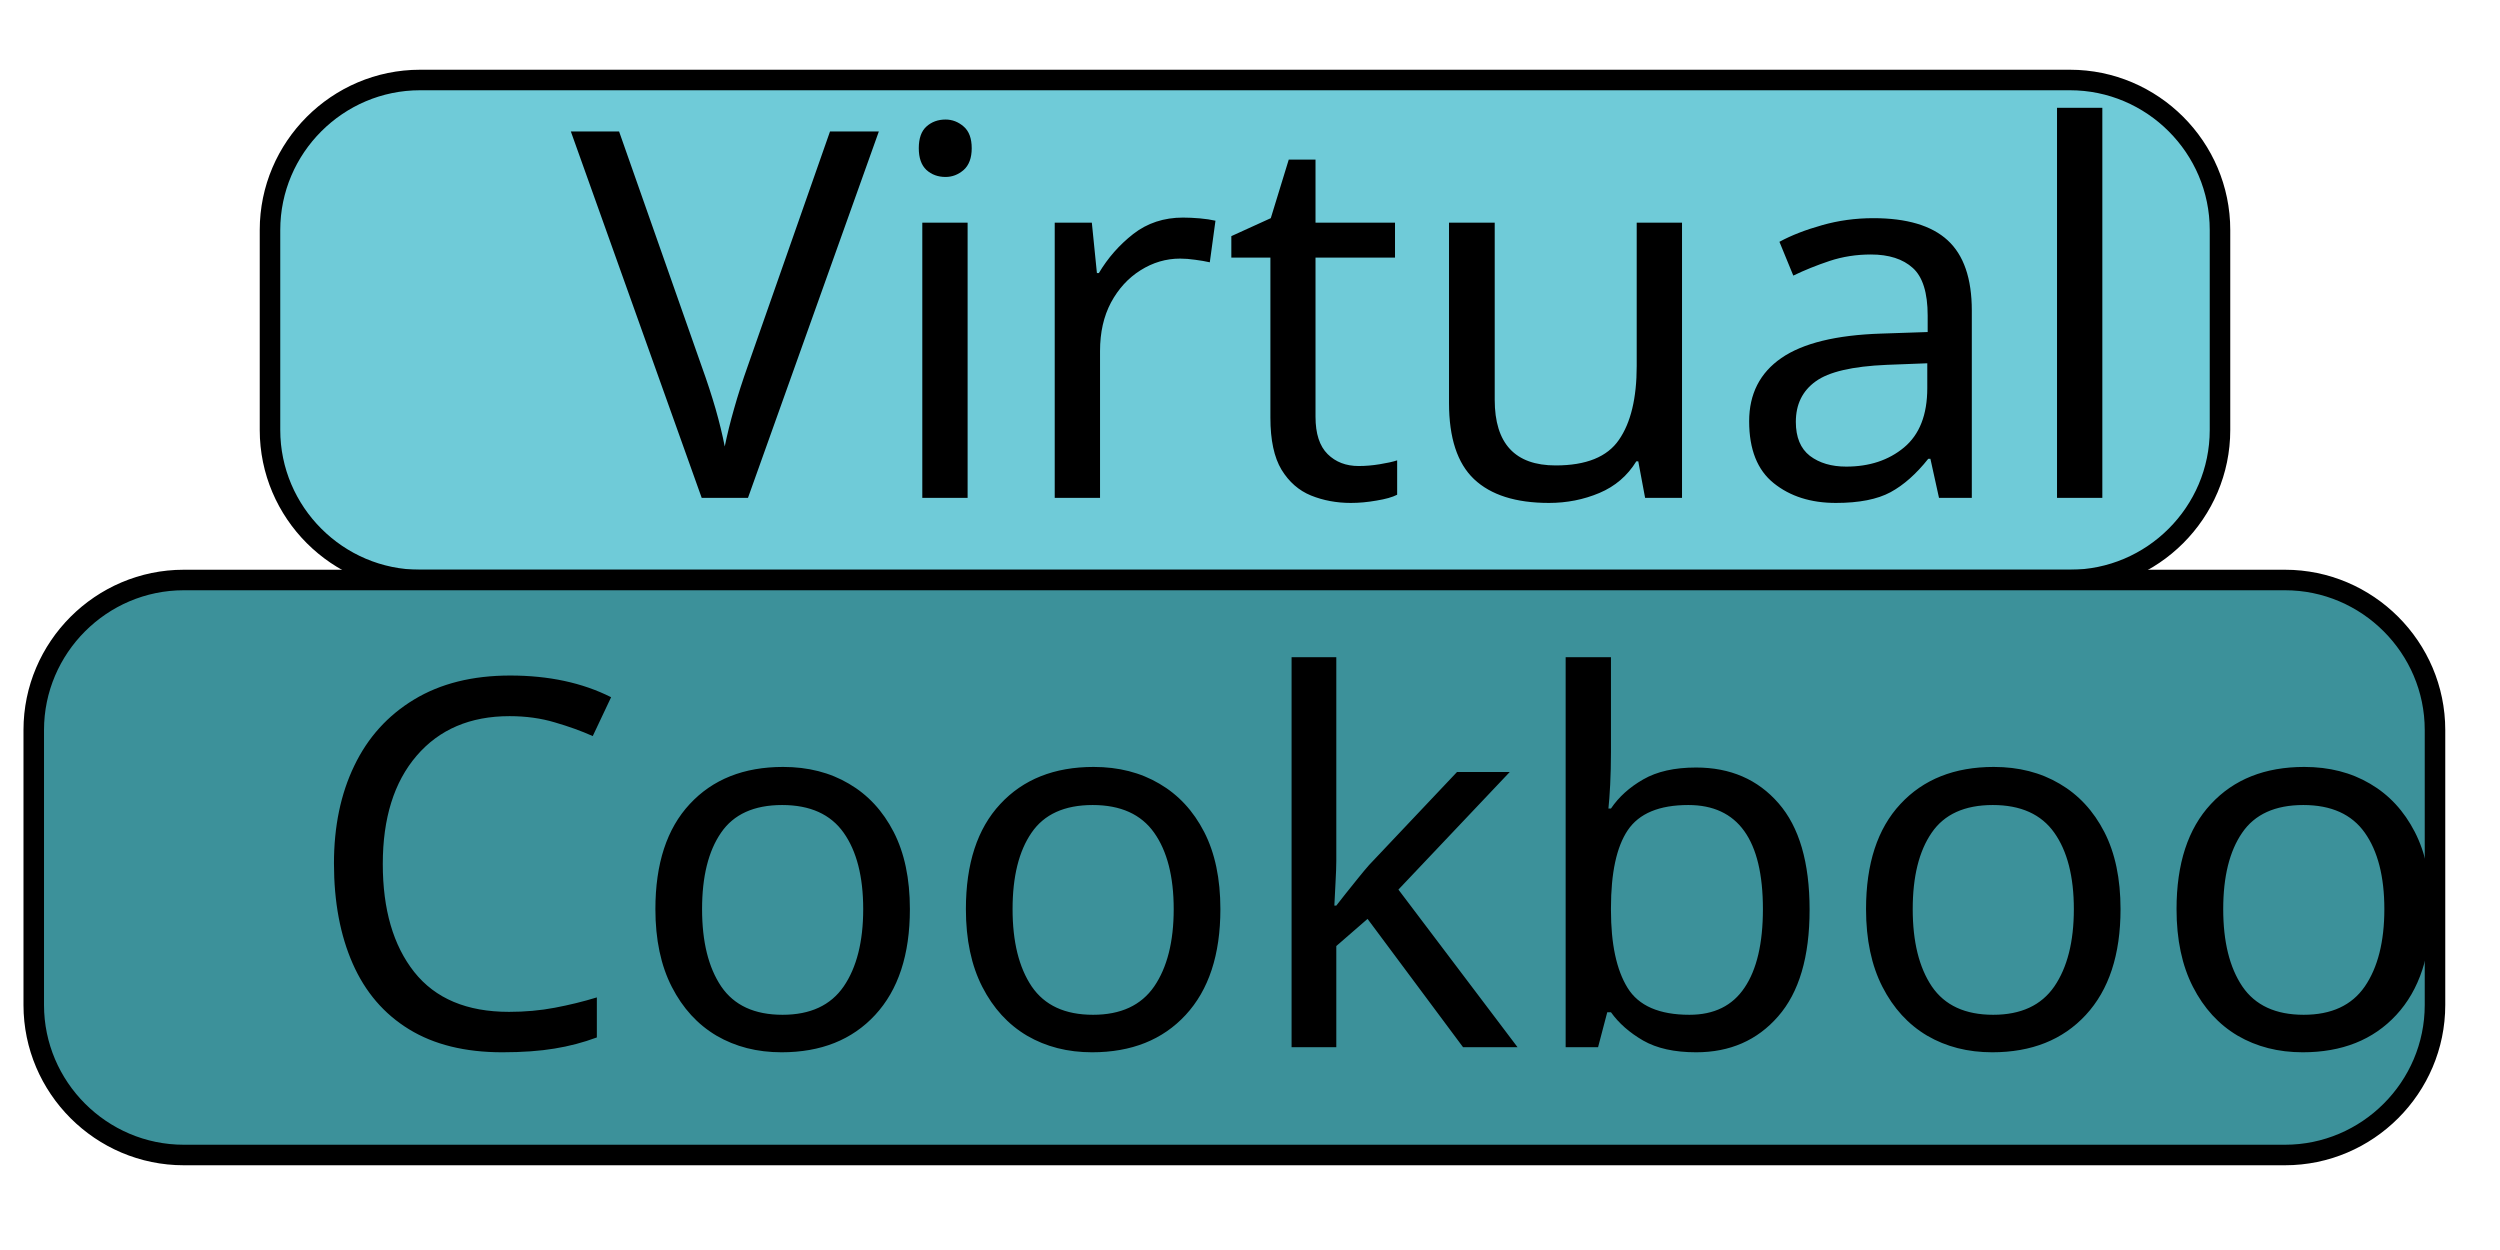
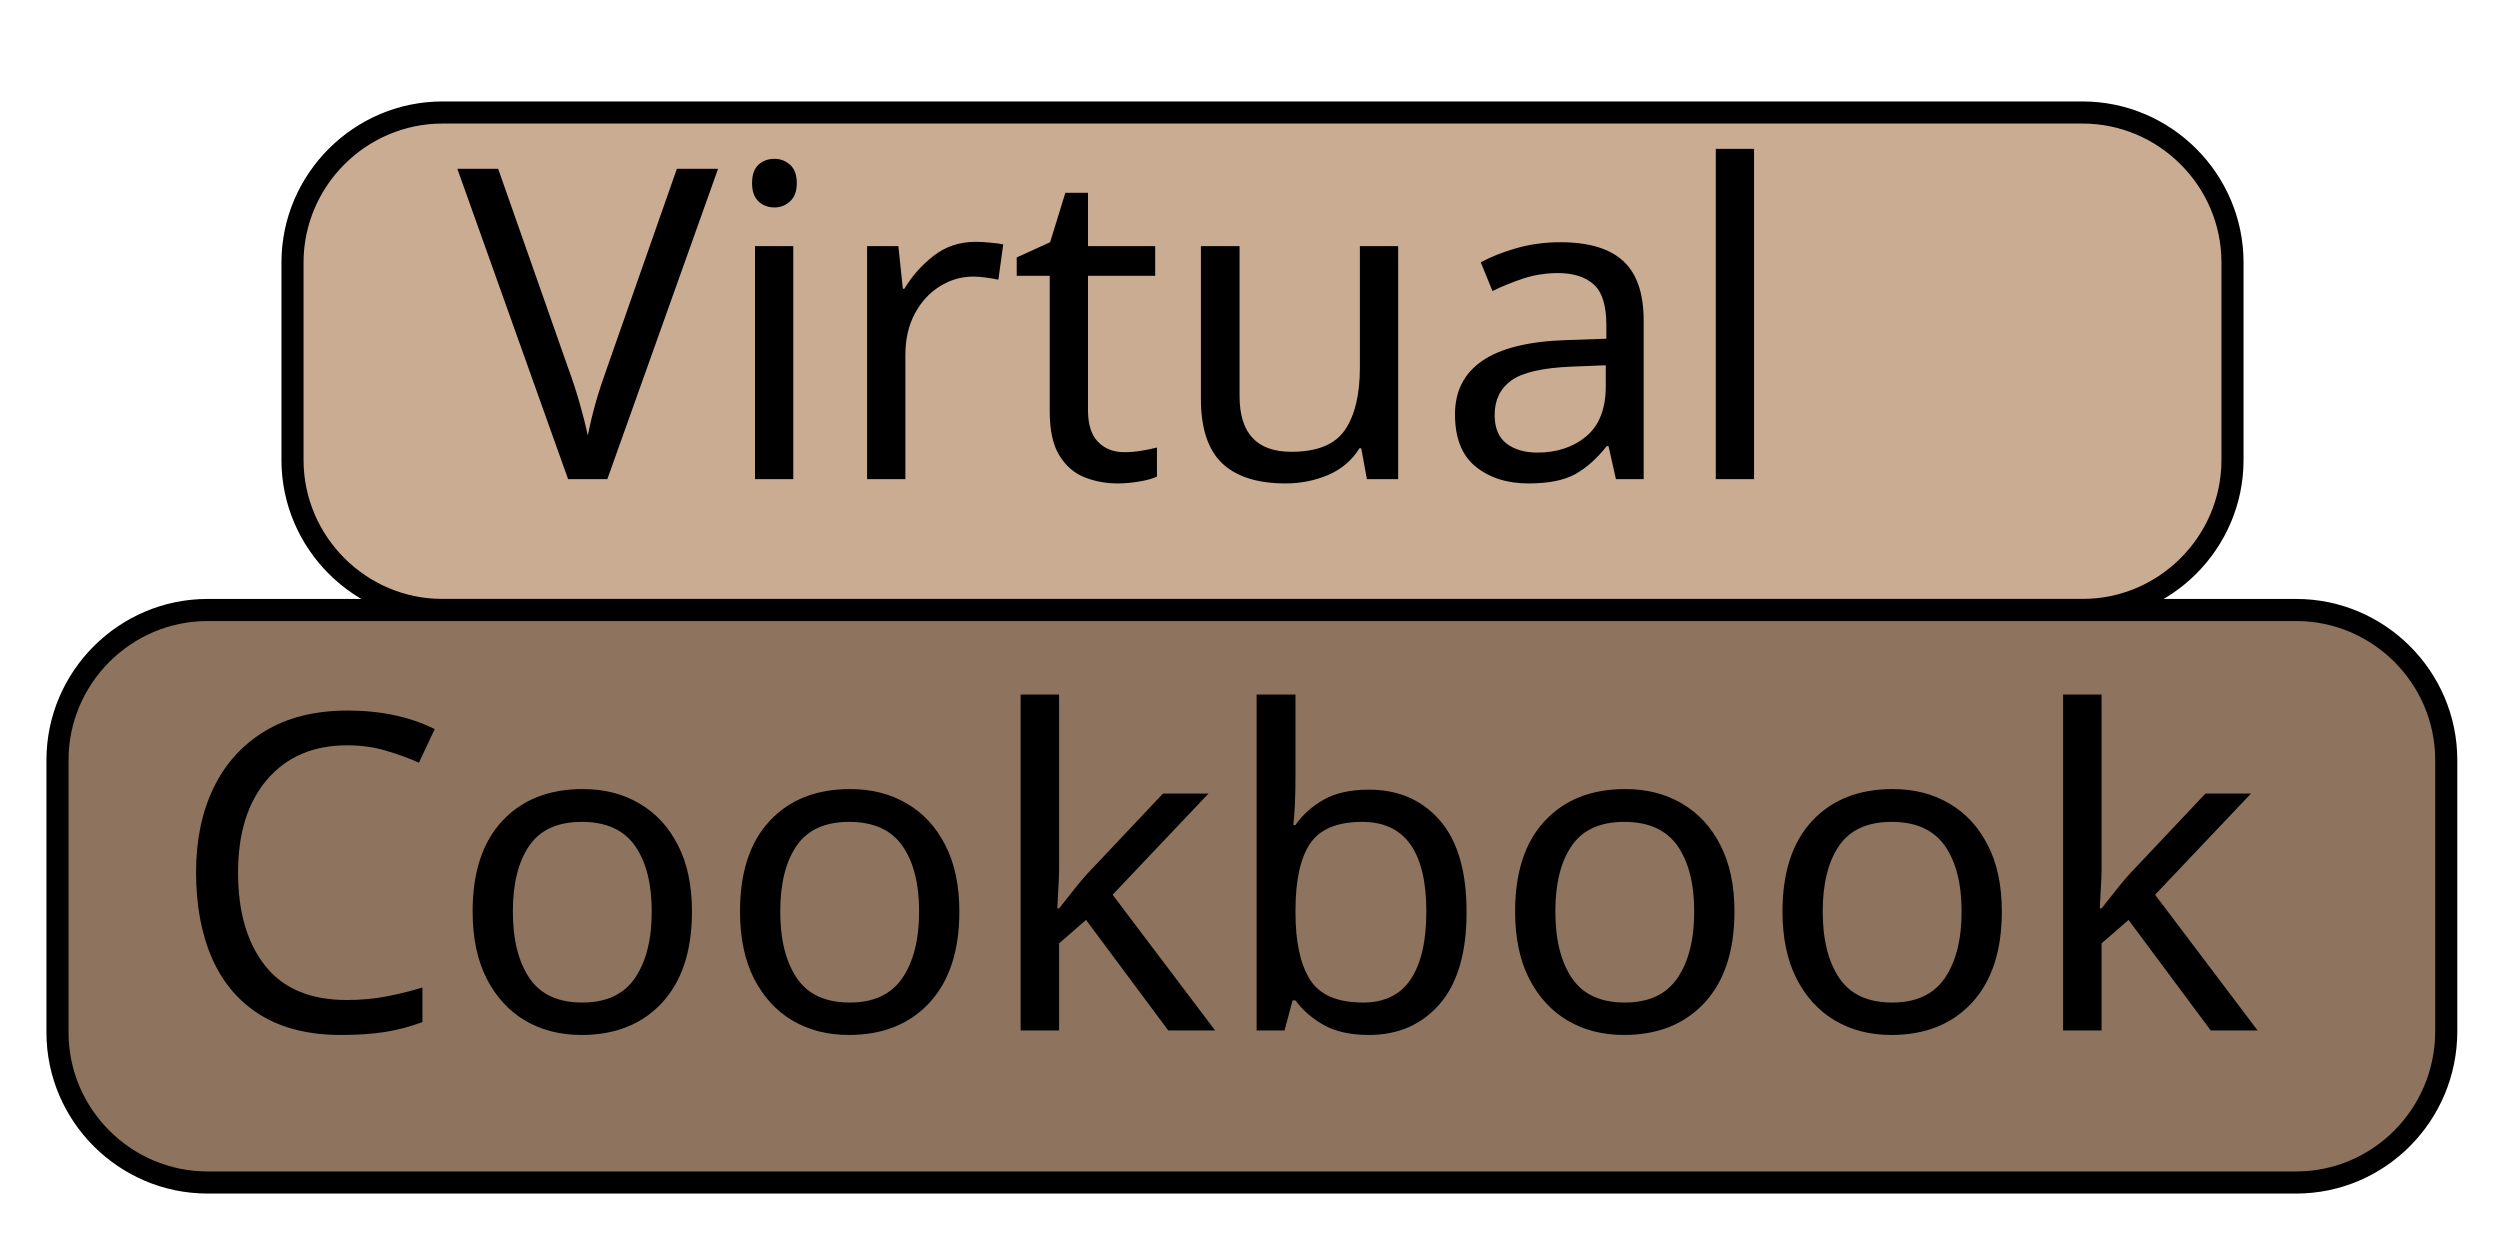
<svg xmlns="http://www.w3.org/2000/svg" version="1.1" id="Layer_1" x="0px" y="0px" viewBox="0 0 200 100" style="enable-background:new 0 0 200 100;" xml:space="preserve">
  <style type="text/css">
- 	.st0{fill:#6FCBD8;stroke:#000000;stroke-width:1.642;stroke-miterlimit:10;}
- 	.st1{fill:#3C919A;stroke:#000000;stroke-width:1.642;stroke-miterlimit:10;}
+ 	.st0{fill:#CAAC93;stroke:#000000;stroke-width:1.768;stroke-miterlimit:10;}
+ 	.st1{fill:#8E745E;stroke:#000000;stroke-width:1.768;stroke-miterlimit:10;}
	.st2{fill:none;}
- 	.st3{font-family:'AmericanTypewriter-CondensedLight';}
- 	.st4{font-size:41.057px;}
+ 	.st3{font-family:'AmericanTypewriter-Bold';}
+ 	.st4{font-size:35.354px;}
+ 	.st5{font-size:34.765px;}
</style>
-   <path class="st0" d="M165.6,46.4h-132c-6.6,0-12-5.4-12-12v-16c0-6.6,5.4-12,12-12h132c6.6,0,12,5.4,12,12v16  C177.6,41,172.2,46.4,165.6,46.4z" />
-   <path class="st1" d="M182.8,92.4H14.7c-6.6,0-12-5.4-12-12v-22c0-6.6,5.4-12,12-12h168.1c6.6,0,12,5.4,12,12v22  C194.8,87,189.4,92.4,182.8,92.4z" />
-   <rect x="24.2" y="56.2" class="st2" width="438.6" height="57.1" />
-   <text transform="matrix(1 0 0 1 24.2168 83.7767)" class="st3 st4">Cookbook</text>
-   <rect x="45.7" y="12.3" class="st2" width="438.6" height="57.1" />
-   <text transform="matrix(1 0 0 1 45.667 39.8285)" class="st3 st4">Virtual</text>
+   <g>
+     <path class="st0" d="M166.6,48.8H35.4c-6.6,0-12-5.4-12-12V21c0-6.6,5.4-12,12-12h131.2c6.6,0,12,5.4,12,12v15.8   C178.6,43.4,173.2,48.8,166.6,48.8z" />
+     <path class="st1" d="M183.7,94.6H16.6c-6.6,0-12-5.4-12-12V60.8c0-6.6,5.4-12,12-12h167.1c6.6,0,12,5.4,12,12v21.7   C195.7,89.2,190.3,94.6,183.7,94.6z" />
+     <rect x="13.5" y="58.6" class="st2" width="436.2" height="56.8" />
+     <text transform="matrix(1 0 0 1 13.5286 82.4379)" class="st3 st4">Cookbook</text>
+     <rect x="36.6" y="14.9" class="st2" width="436.2" height="56.8" />
+     <text transform="matrix(1 0 0 1 36.5872 38.3309)" class="st3 st5">Virtual</text>
+   </g>
</svg>
